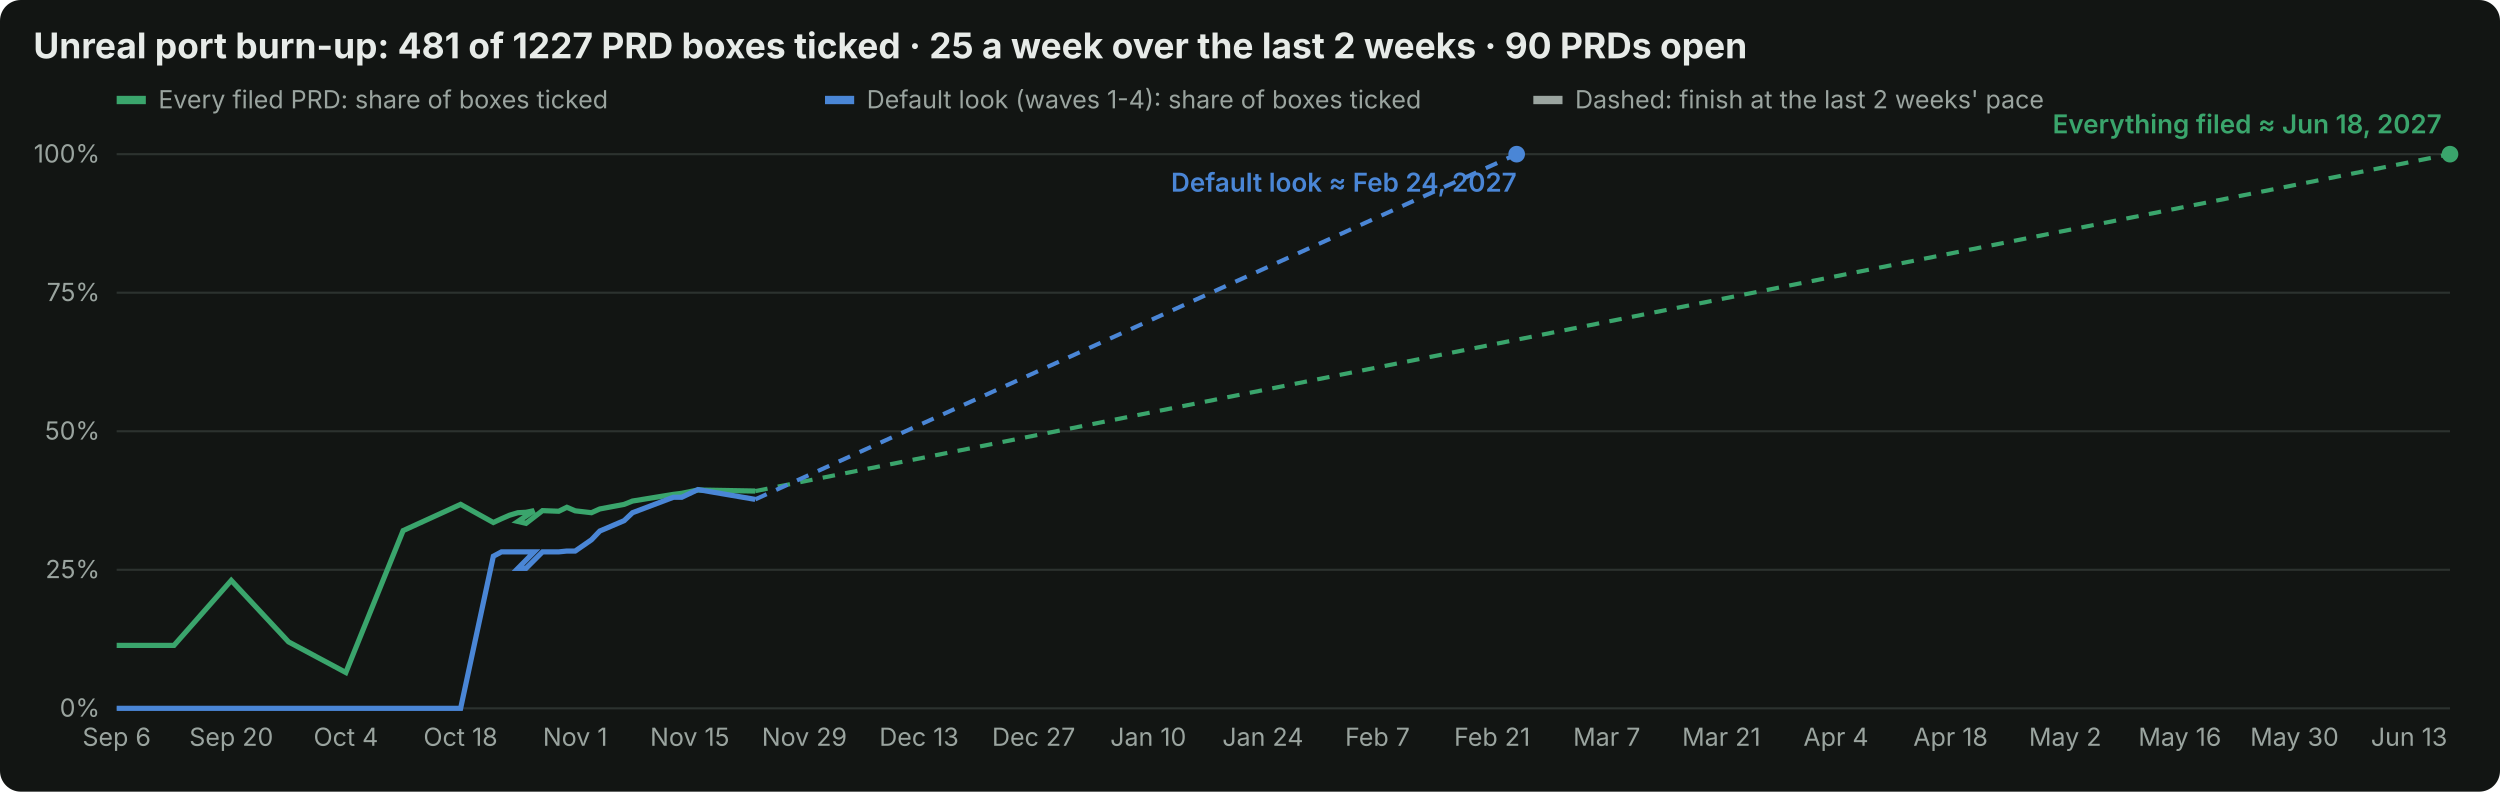
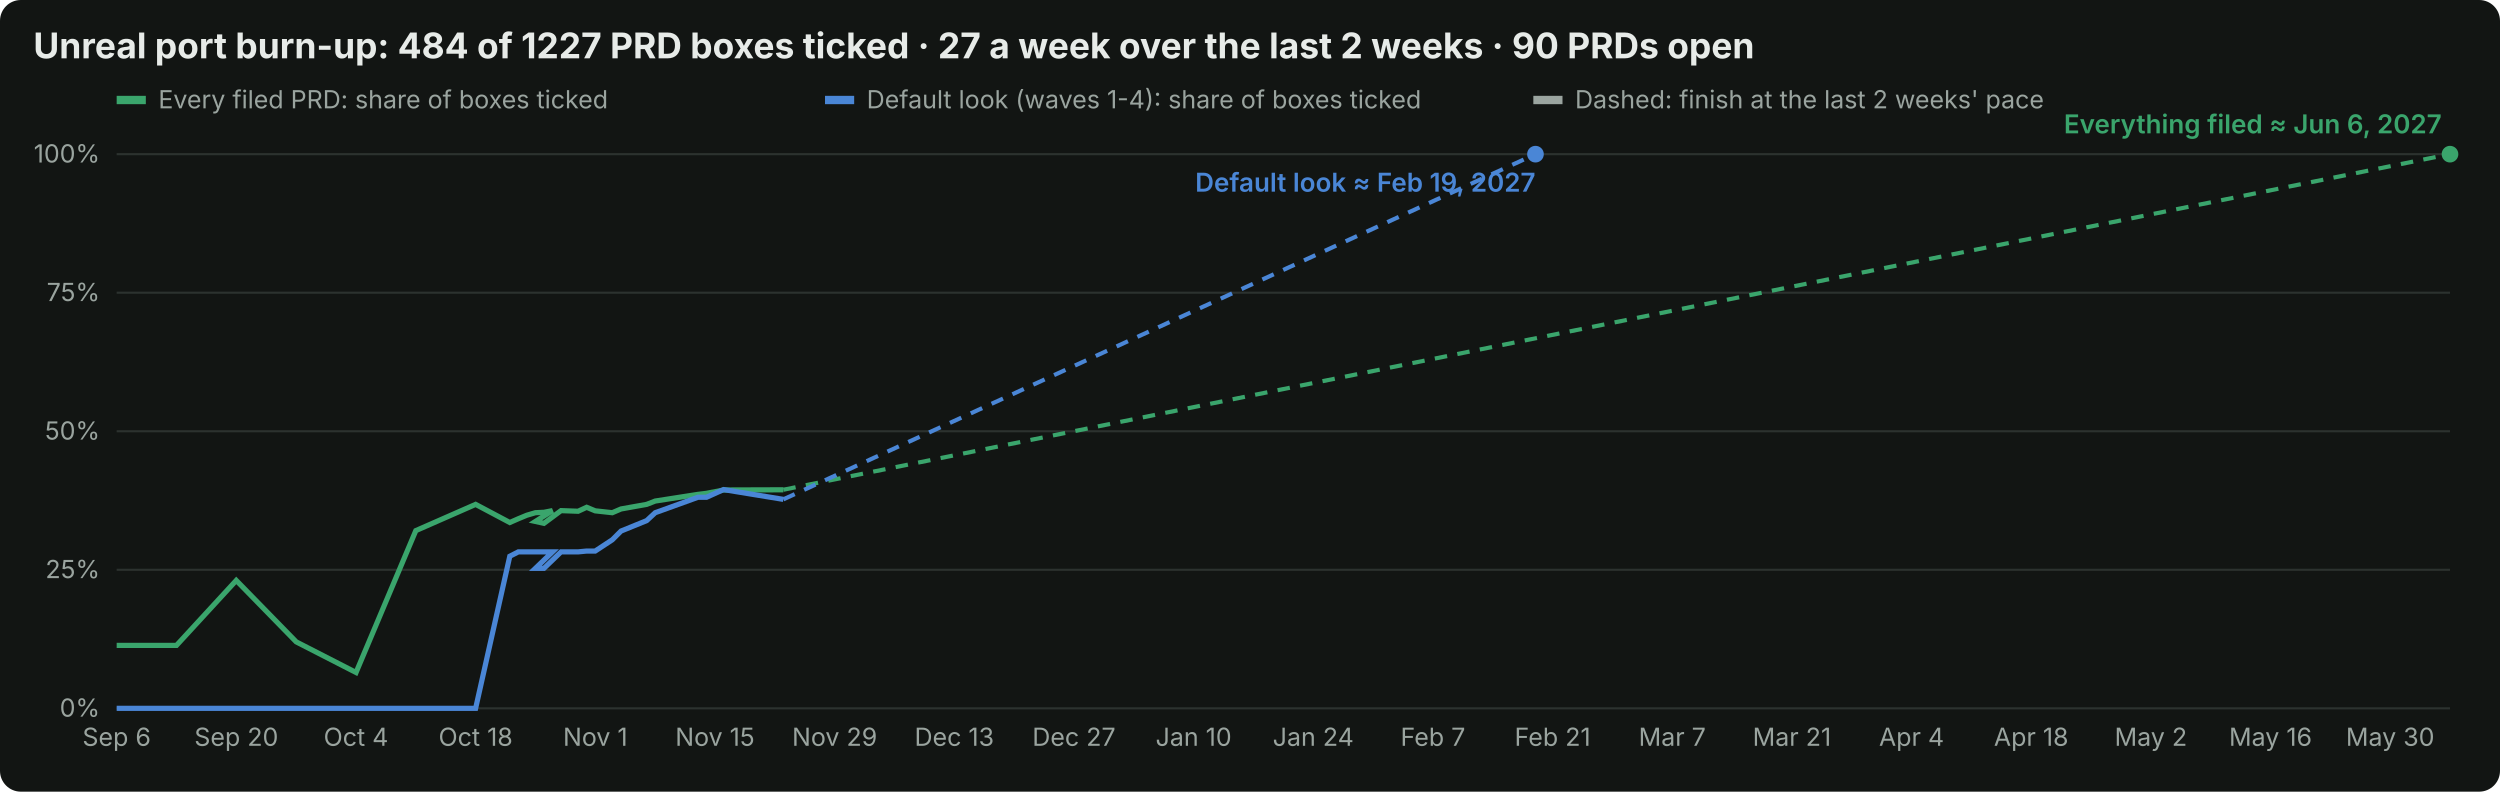
<svg xmlns="http://www.w3.org/2000/svg" viewBox="0 0 1200 380" width="1200" height="380" font-family="system-ui, -apple-system, Segoe UI, sans-serif">
  <style>.h{fill:#e7ebe8;font-size:17px;font-weight:700}.t{fill:#9aa49f;font-size:12px}.e{font-size:12.5px;font-weight:600}</style>
  <rect width="1200" height="380" rx="10" fill="#121513" />
-   <text x="16" y="28" class="h">Unreal port burn-up: 481 of 1227 PRD boxes ticked · 25 a week over the last 2 weeks · 90 PRDs open</text>
+   <text x="16" y="28" class="h">Unreal port burn-up: 484 of 1227 PRD boxes ticked · 27 a week over the last 2 weeks · 90 PRDs open</text>
  <rect x="56" y="46" width="14" height="4" fill="#3aa56c" />
  <text x="76" y="52" class="t">Every filed PRD: share of boxes ticked</text>
  <rect x="396" y="46" width="14" height="4" fill="#4a86d6" />
  <text x="416" y="52" class="t">Default look (waves 1-4): share of boxes ticked</text>
  <rect x="736" y="46" width="14" height="4" fill="#9aa49f" />
  <text x="756" y="52" class="t">Dashed: finish at the last 2 weeks' pace</text>
  <line x1="56" x2="1176" y1="340" y2="340" stroke="#2c322f" />
  <text x="48" y="344" class="t" text-anchor="end">0%</text>
  <line x1="56" x2="1176" y1="273.5" y2="273.5" stroke="#2c322f" />
  <text x="48" y="277.5" class="t" text-anchor="end">25%</text>
  <line x1="56" x2="1176" y1="207" y2="207" stroke="#2c322f" />
  <text x="48" y="211" class="t" text-anchor="end">50%</text>
  <line x1="56" x2="1176" y1="140.5" y2="140.5" stroke="#2c322f" />
  <text x="48" y="144.5" class="t" text-anchor="end">75%</text>
  <line x1="56" x2="1176" y1="74" y2="74" stroke="#2c322f" />
  <text x="48" y="78" class="t" text-anchor="end">100%</text>
  <text x="56" y="358" class="t" text-anchor="middle">Sep 6</text>
-   <text x="111.018" y="358" class="t" text-anchor="middle">Sep 20</text>
-   <text x="166.035" y="358" class="t" text-anchor="middle">Oct 4</text>
-   <text x="221.053" y="358" class="t" text-anchor="middle">Oct 18</text>
-   <text x="276.07" y="358" class="t" text-anchor="middle">Nov 1</text>
-   <text x="331.088" y="358" class="t" text-anchor="middle">Nov 15</text>
-   <text x="386.105" y="358" class="t" text-anchor="middle">Nov 29</text>
-   <text x="441.123" y="358" class="t" text-anchor="middle">Dec 13</text>
-   <text x="496.14" y="358" class="t" text-anchor="middle">Dec 27</text>
-   <text x="551.158" y="358" class="t" text-anchor="middle">Jan 10</text>
-   <text x="606.175" y="358" class="t" text-anchor="middle">Jan 24</text>
-   <text x="661.193" y="358" class="t" text-anchor="middle">Feb 7</text>
-   <text x="716.211" y="358" class="t" text-anchor="middle">Feb 21</text>
-   <text x="771.228" y="358" class="t" text-anchor="middle">Mar 7</text>
-   <text x="826.246" y="358" class="t" text-anchor="middle">Mar 21</text>
-   <text x="881.263" y="358" class="t" text-anchor="middle">Apr 4</text>
-   <text x="936.281" y="358" class="t" text-anchor="middle">Apr 18</text>
-   <text x="991.298" y="358" class="t" text-anchor="middle">May 2</text>
-   <text x="1046.316" y="358" class="t" text-anchor="middle">May 16</text>
-   <text x="1101.333" y="358" class="t" text-anchor="middle">May 30</text>
-   <text x="1156.351" y="358" class="t" text-anchor="middle">Jun 13</text>
-   <path d="M56.0,309.8L83.5,309.8L111.0,278.6L138.5,308.1L166.0,322.8L193.5,254.7L221.1,242.1L236.8,250.8L240.7,249.0L244.6,247.3L248.6,246.1L252.5,245.9L256.4,245.1L248.6,250.3L252.5,251.2L260.4,245.1L268.2,245.4L272.1,243.5L276.1,245.2L283.9,246.1L287.9,244.3L299.6,242.1L303.6,240.5L323.2,237.3L327.2,236.8L335.0,235.2L362.5,235.7" stroke="#3aa56c" stroke-width="2.5" fill="none" />
-   <path d="M56.0,340.0L83.5,340.0L111.0,340.0L138.5,340.0L166.0,340.0L193.5,340.0L221.1,340.0L236.8,267.0L240.7,264.9L244.6,264.9L248.6,264.9L252.5,264.9L256.4,264.9L248.6,272.8L252.5,272.8L260.4,264.9L268.2,264.9L272.1,264.5L276.1,264.5L283.9,259.1L287.9,254.9L299.6,249.9L303.6,246.1L323.2,238.7L327.2,238.7L335.0,235.0L362.5,239.7" stroke="#4a86d6" stroke-width="2.5" fill="none" />
-   <path d="M362.526,235.725L1176,74" stroke="#3aa56c" stroke-width="2" stroke-dasharray="6 5" fill="none" />
+   <text x="113.436" y="358" class="t" text-anchor="middle">Sep 20</text>
+   <text x="170.872" y="358" class="t" text-anchor="middle">Oct 4</text>
+   <text x="228.308" y="358" class="t" text-anchor="middle">Oct 18</text>
+   <text x="285.744" y="358" class="t" text-anchor="middle">Nov 1</text>
+   <text x="343.179" y="358" class="t" text-anchor="middle">Nov 15</text>
+   <text x="400.615" y="358" class="t" text-anchor="middle">Nov 29</text>
+   <text x="458.051" y="358" class="t" text-anchor="middle">Dec 13</text>
+   <text x="515.487" y="358" class="t" text-anchor="middle">Dec 27</text>
+   <text x="572.923" y="358" class="t" text-anchor="middle">Jan 10</text>
+   <text x="630.359" y="358" class="t" text-anchor="middle">Jan 24</text>
+   <text x="687.795" y="358" class="t" text-anchor="middle">Feb 7</text>
+   <text x="745.231" y="358" class="t" text-anchor="middle">Feb 21</text>
+   <text x="802.667" y="358" class="t" text-anchor="middle">Mar 7</text>
+   <text x="860.103" y="358" class="t" text-anchor="middle">Mar 21</text>
+   <text x="917.538" y="358" class="t" text-anchor="middle">Apr 4</text>
+   <text x="974.974" y="358" class="t" text-anchor="middle">Apr 18</text>
+   <text x="1032.41" y="358" class="t" text-anchor="middle">May 2</text>
+   <text x="1089.846" y="358" class="t" text-anchor="middle">May 16</text>
+   <text x="1147.282" y="358" class="t" text-anchor="middle">May 30</text>
+   <path d="M56.0,309.8L84.7,309.8L113.4,278.6L142.2,308.1L170.9,322.8L199.6,254.7L228.3,242.1L244.7,250.8L248.8,249.0L252.9,247.3L257.0,246.1L261.1,245.9L265.2,245.1L257.0,250.3L261.1,251.2L269.3,245.1L277.5,245.4L281.6,243.5L285.7,245.2L293.9,246.1L298.1,244.3L310.4,242.1L314.5,240.5L335.0,237.3L339.1,236.8L347.3,235.2L376.0,235.1" stroke="#3aa56c" stroke-width="2.5" fill="none" />
+   <path d="M56.0,340.0L84.7,340.0L113.4,340.0L142.2,340.0L170.9,340.0L199.6,340.0L228.3,340.0L244.7,267.0L248.8,264.9L252.9,264.9L257.0,264.9L261.1,264.9L265.2,264.9L257.0,272.8L261.1,272.8L269.3,264.9L277.5,264.9L281.6,264.5L285.7,264.5L293.9,259.1L298.1,254.9L310.4,249.9L314.5,246.1L335.0,238.7L339.1,238.7L347.3,235.0L376.0,239.7" stroke="#4a86d6" stroke-width="2.5" fill="none" />
+   <path d="M376,235.074L1176,74" stroke="#3aa56c" stroke-width="2" stroke-dasharray="6 5" fill="none" />
  <circle cx="1176" cy="74" r="4" fill="#3aa56c" />
-   <text x="1172" y="64" class="e" fill="#3aa56c" text-anchor="end">Everything filed ≈ Jun 18, 2027</text>
-   <path d="M362.526,239.697L728,74" stroke="#4a86d6" stroke-width="2" stroke-dasharray="6 5" fill="none" />
-   <circle cx="728" cy="74" r="4" fill="#4a86d6" />
-   <text x="728" y="92" class="e" fill="#4a86d6" text-anchor="end">Default look ≈ Feb 24, 2027</text>
+   <text x="1172" y="64" class="e" fill="#3aa56c" text-anchor="end">Everything filed ≈ Jun 6, 2027</text>
+   <path d="M376,239.697L737.026,74" stroke="#4a86d6" stroke-width="2" stroke-dasharray="6 5" fill="none" />
+   <circle cx="737.026" cy="74" r="4" fill="#4a86d6" />
+   <text x="737.026" y="92" class="e" fill="#4a86d6" text-anchor="end">Default look ≈ Feb 19, 2027</text>
</svg>
